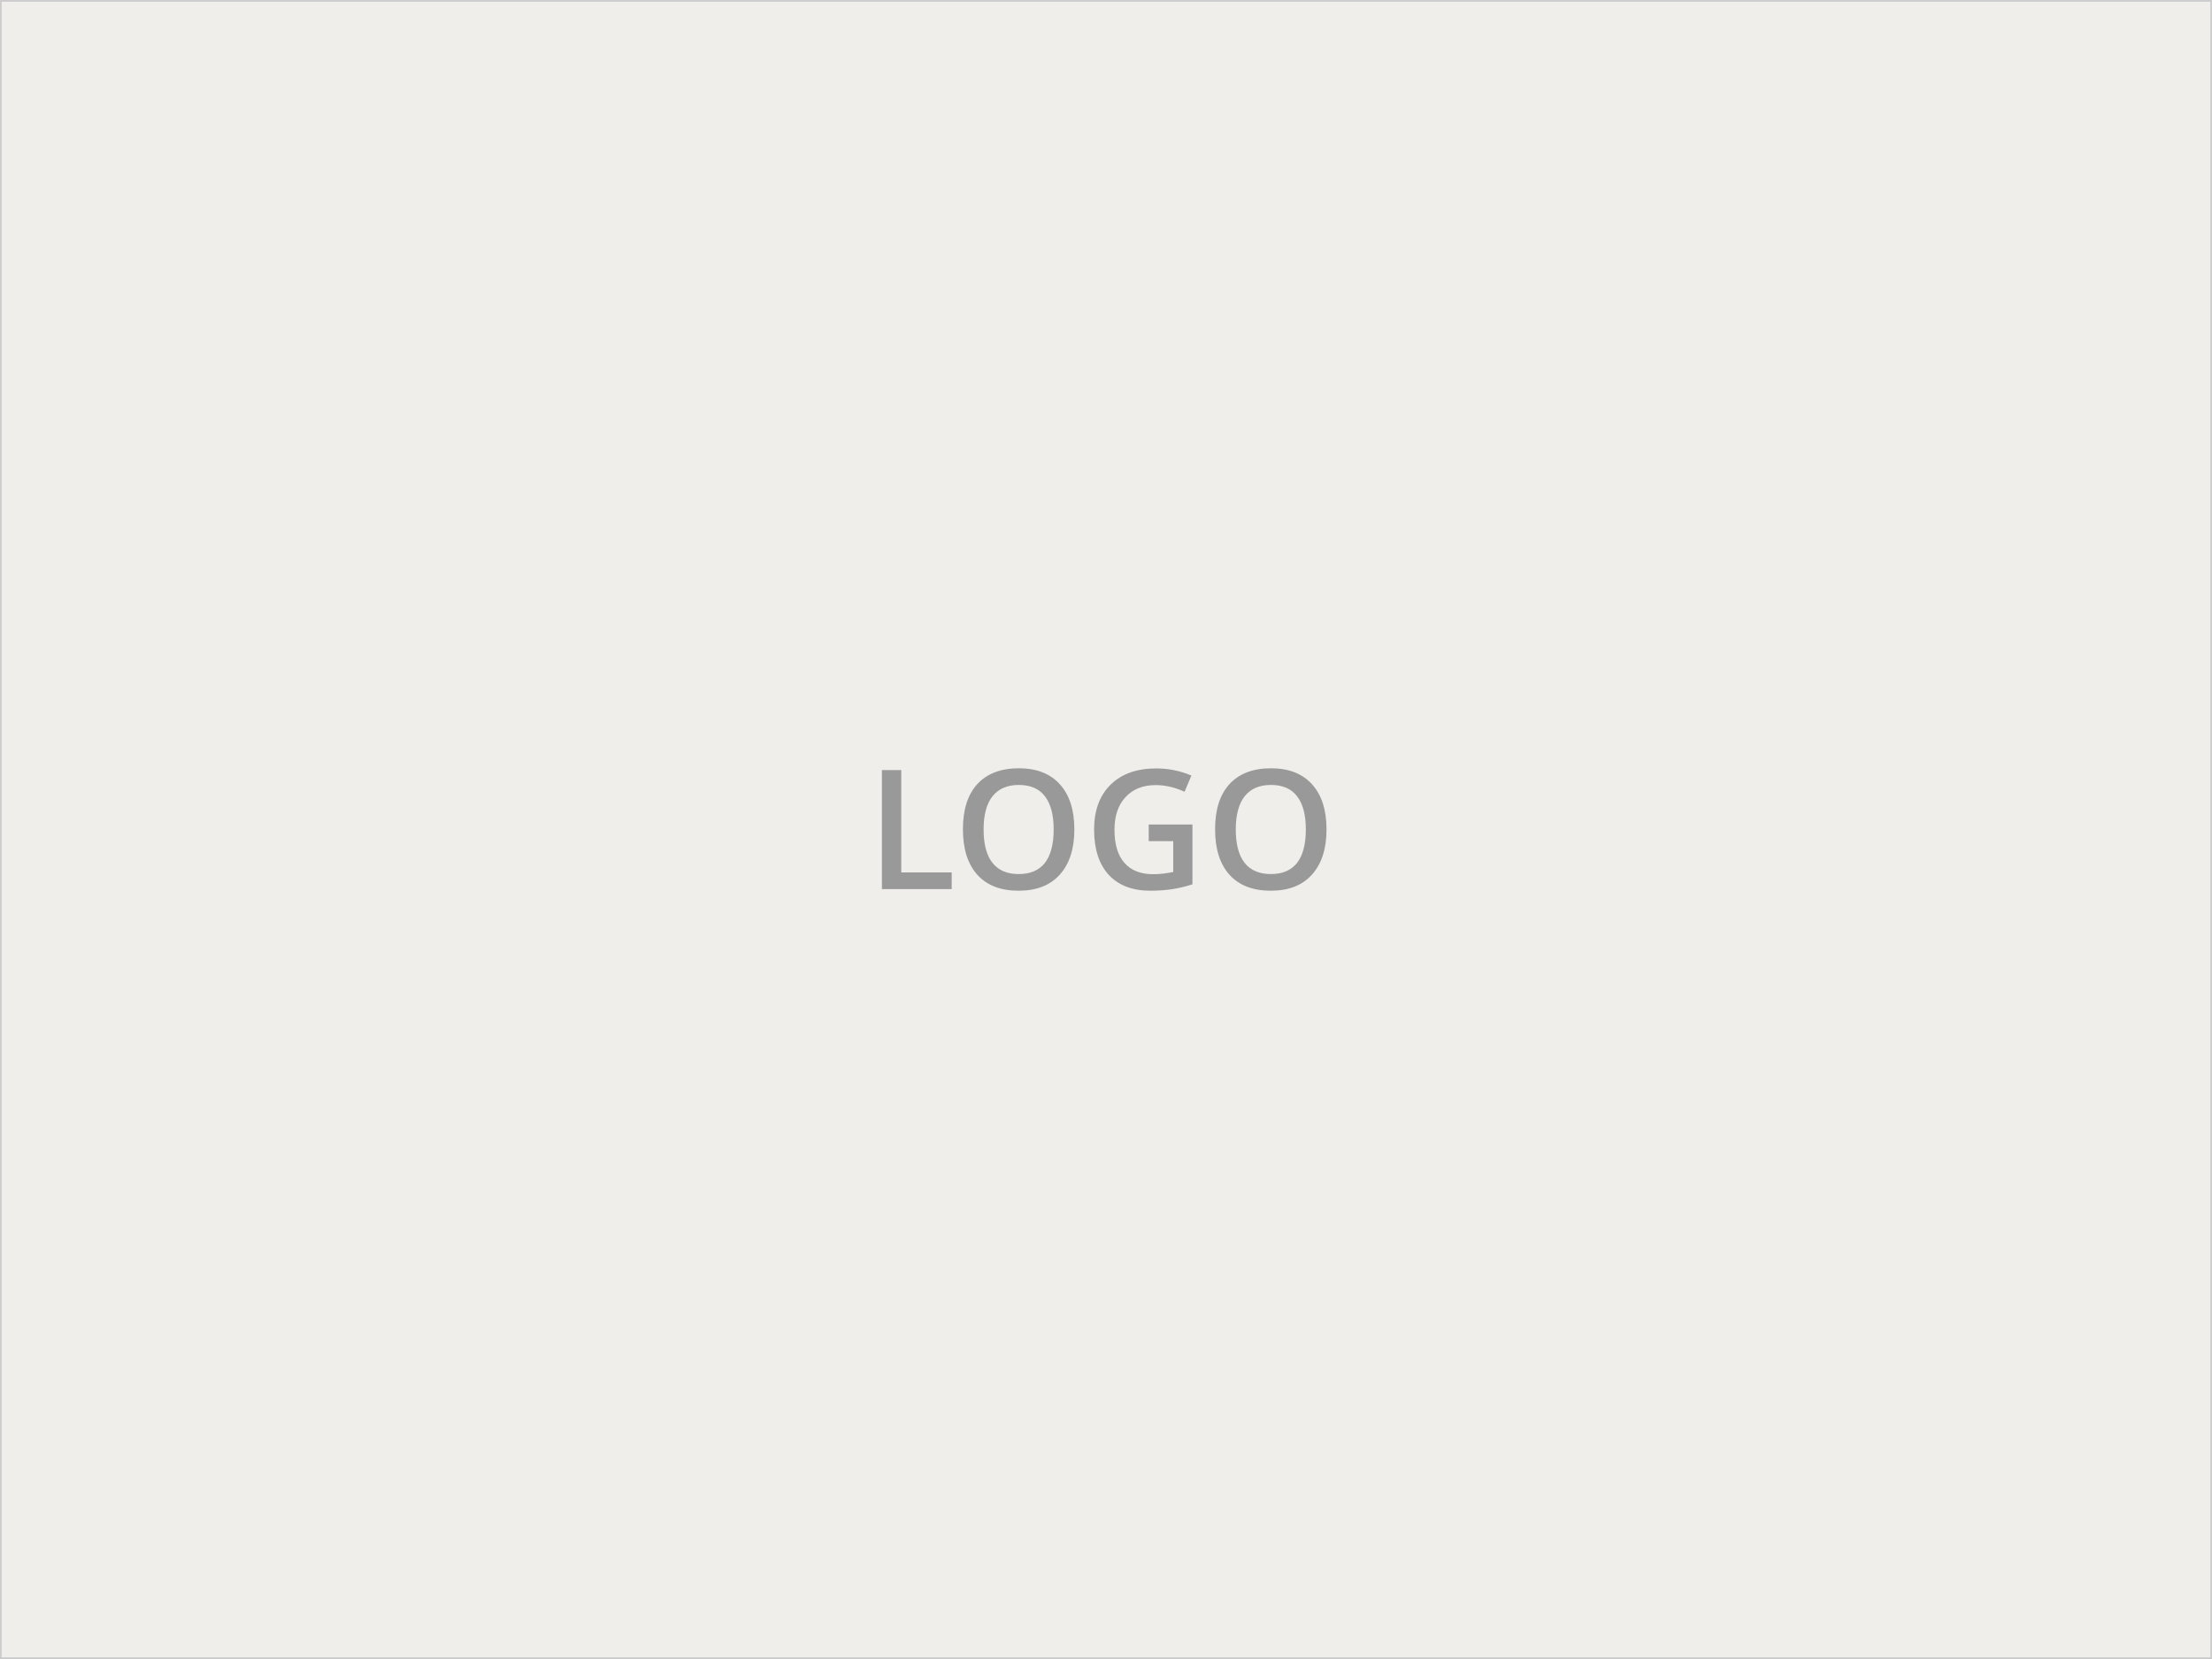
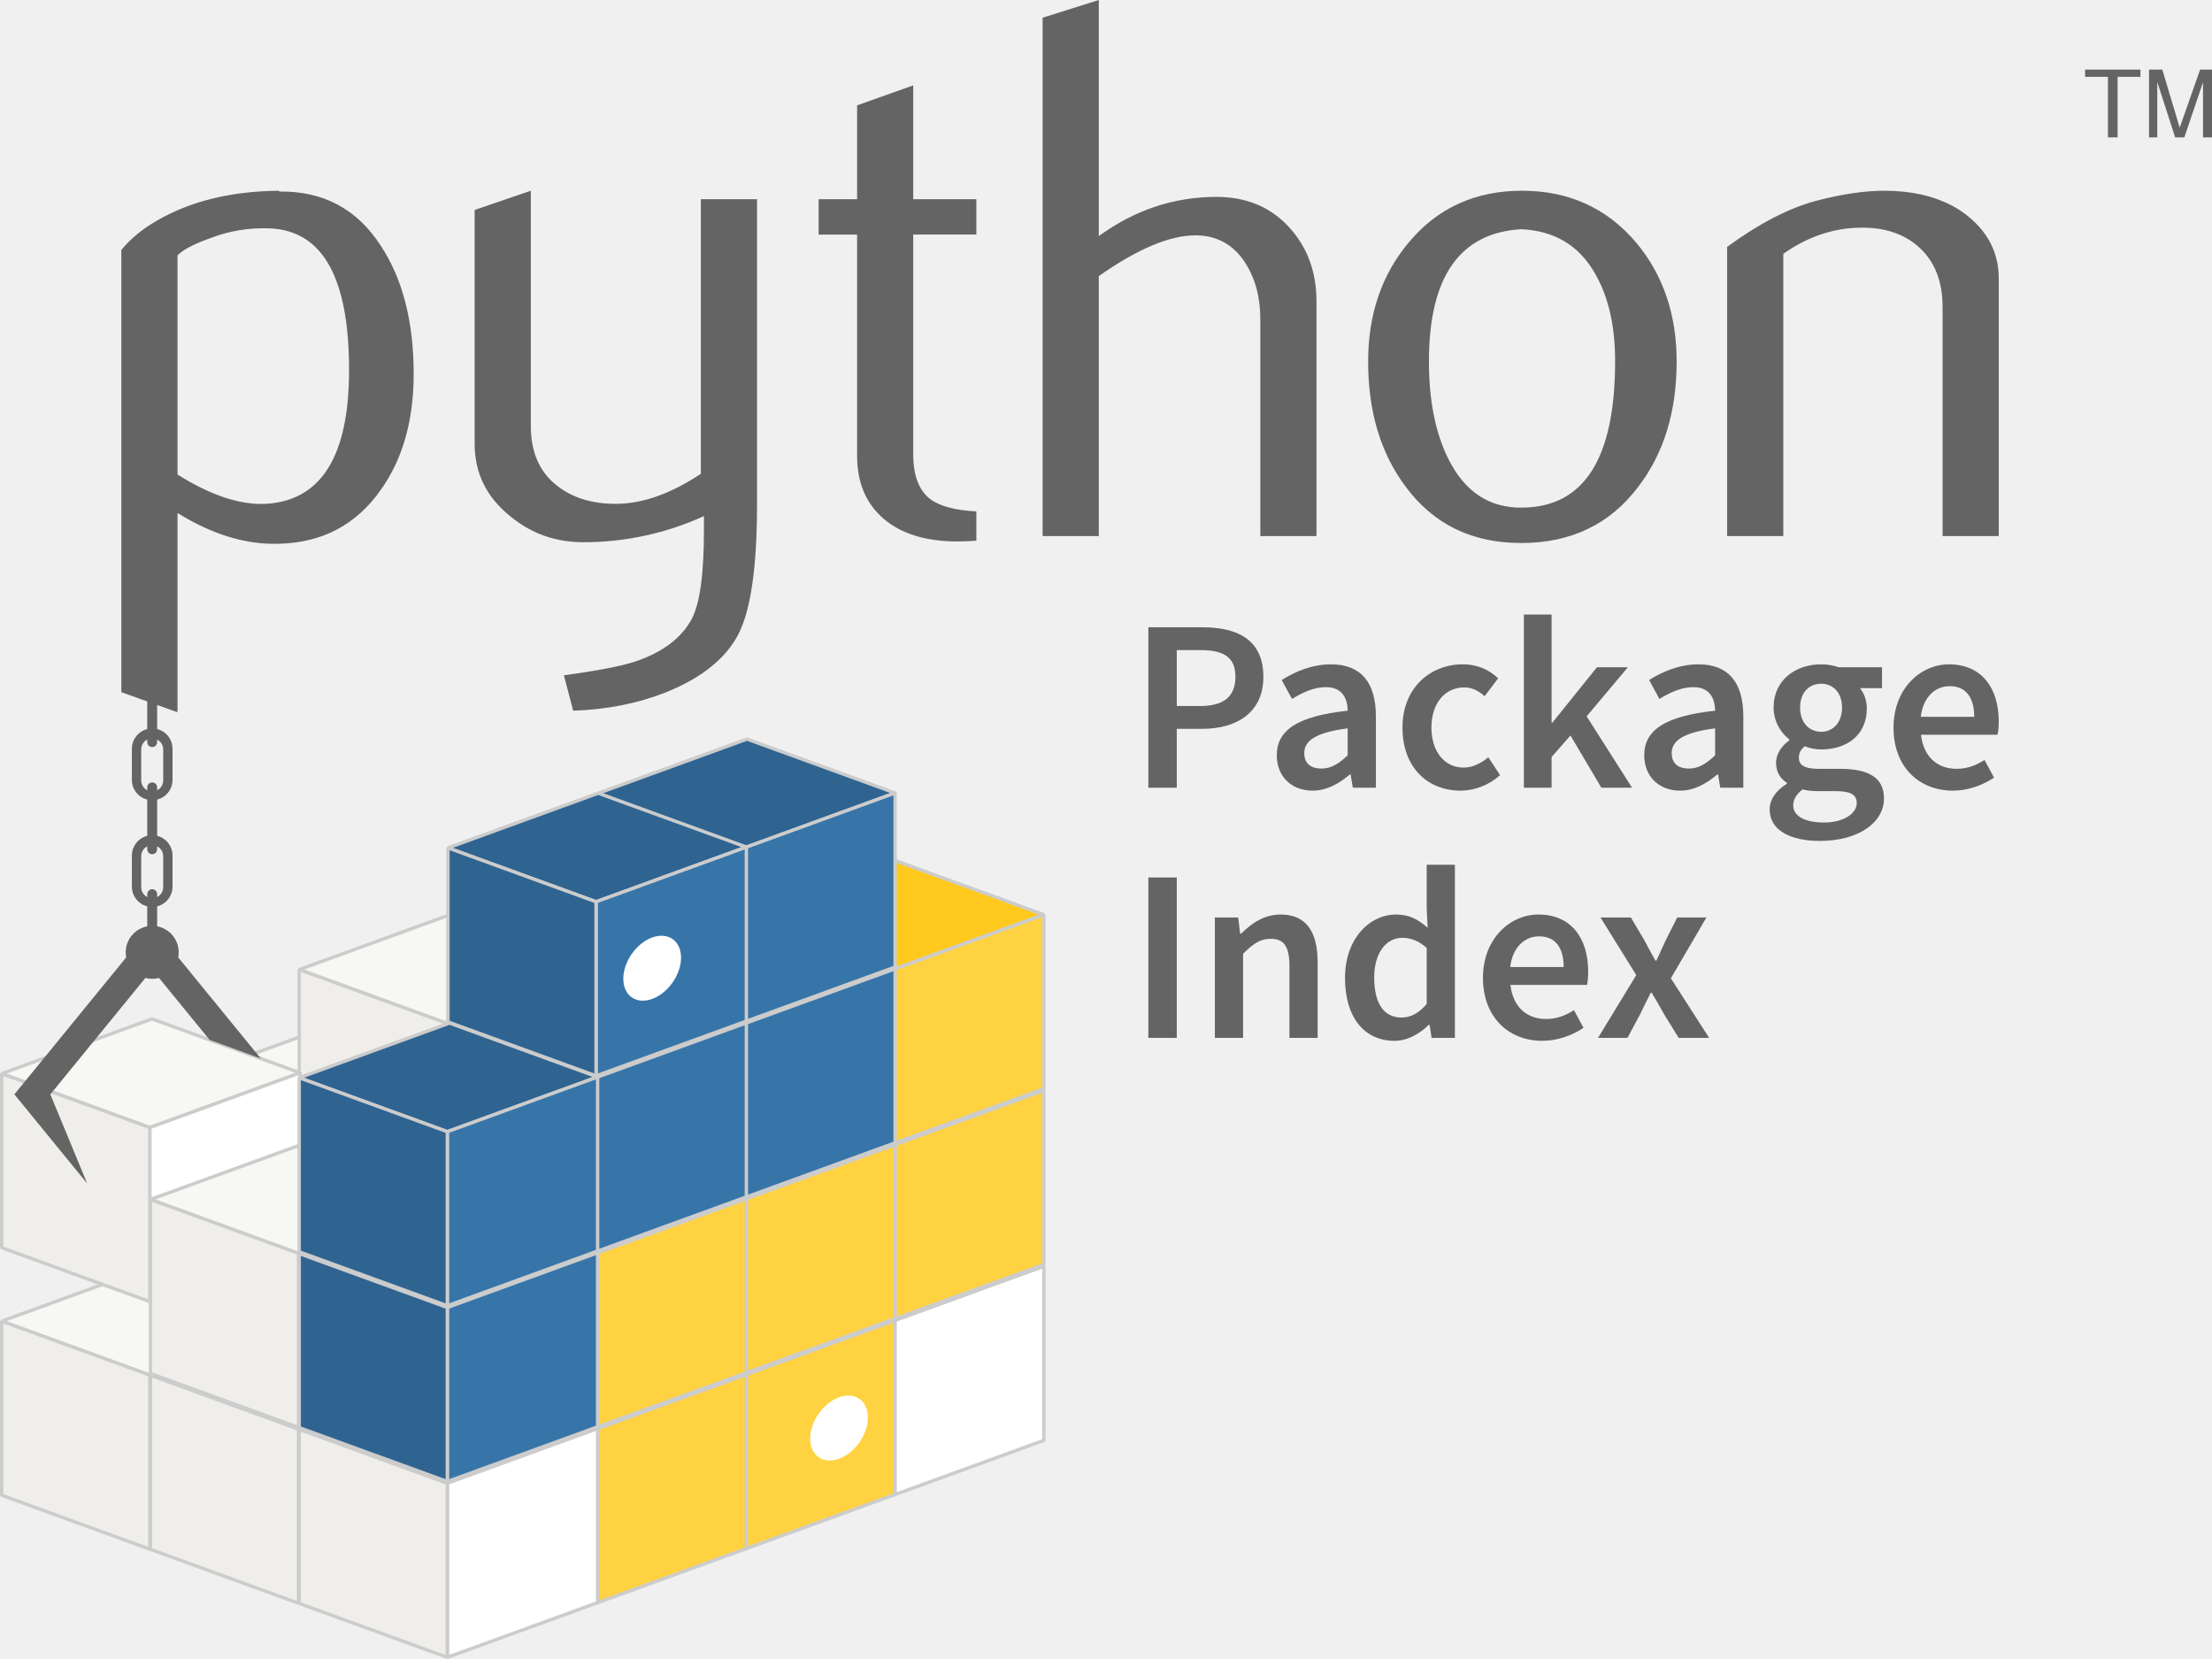
- <svg xmlns="http://www.w3.org/2000/svg" width="65.566mm" height="49.173mm" viewBox="0 0 232.32 174.235" id="svg9379" version="1.1">
-   <defs id="defs9381" />
-   <g id="layer1" transform="translate(-369.5544,-142.3877)">
-     <g transform="translate(-396.8743,-53.31698)" id="g4397">
-       <path id="path6853" style="fill:#f7f7f4;fill-opacity:1;stroke:#cccccc;stroke-width:0.355;stroke-linejoin:bevel;stroke-miterlimit:4;stroke-dasharray:none" d="m 276.515,367.463 15.555,5.662 15.786,-5.745 -15.555,-5.662 z" />
-       <path d="m 292.139,354.681 15.555,5.662 15.786,-5.746 -15.555,-5.662 z" style="fill:#f7f7f4;fill-opacity:1;stroke:#cccccc;stroke-width:0.355;stroke-linejoin:bevel;stroke-miterlimit:4;stroke-dasharray:none" id="path6855" />
-       <path d="m 292.139,354.681 15.555,5.662 0,18.283 -15.555,-5.662 z" style="fill:#efeeea;fill-opacity:1;stroke:#cccccc;stroke-width:0.355;stroke-linejoin:bevel;stroke-miterlimit:4;stroke-dasharray:none" id="path6857" />
-       <path id="path6859" style="fill:#f7f7f4;fill-opacity:1;stroke:#cccccc;stroke-width:0.355;stroke-linejoin:bevel;stroke-miterlimit:4;stroke-dasharray:none" d="m 260.892,391.608 15.555,5.662 15.786,-5.745 -15.555,-5.662 z" />
-       <path id="path6861" style="fill:#efeeea;fill-opacity:1;stroke:#cccccc;stroke-width:0.355;stroke-linejoin:bevel;stroke-miterlimit:4;stroke-dasharray:none" d="m 260.892,391.608 15.555,5.662 0,18.283 -15.555,-5.662 z" />
-       <path id="path6863" style="fill:#f7f7f4;fill-opacity:1;stroke:#cccccc;stroke-width:0.355;stroke-linejoin:bevel;stroke-miterlimit:4;stroke-dasharray:none" d="m 260.892,365.608 15.555,5.662 15.786,-5.745 -15.555,-5.662 z" />
-       <path id="path6865" style="fill:#ffffff;fill-opacity:1;stroke:#cccccc;stroke-width:0.355;stroke-linejoin:bevel;stroke-miterlimit:4;stroke-dasharray:none" d="m 276.447,371.27 0,18.283 15.786,-5.745 0,-18.283 z" />
-       <path id="path6867" style="fill:#efeeea;fill-opacity:1;stroke:#cccccc;stroke-width:0.355;stroke-linejoin:bevel;stroke-miterlimit:4;stroke-dasharray:none" d="m 260.892,365.608 15.555,5.662 0,18.283 -15.555,-5.662 z" />
-       <path id="path6869" d="m 276.7,350.057 -0.025,0.031 a 2.783,2.783 0 0 0 -2.758,2.781 2.783,2.783 0 0 0 0.053,0.531 l -11.746,14.385 7.646,9.363 -3.869,-9.363 9.984,-12.229 a 2.783,2.783 0 0 0 0.715,0.096 2.783,2.783 0 0 0 0.715,-0.094 l 5.314,6.508 5.373,1.955 -8.672,-10.621 a 2.783,2.783 0 0 0 0.051,-0.531 2.783,2.783 0 0 0 -2.756,-2.781 l -0.025,-0.031 z" style="fill:#646464;fill-opacity:1" />
-       <path style="fill:#646464;fill-opacity:1" d="m 278.835,342.768 c 4e-5,-1.18 -0.956,-2.136 -2.136,-2.136 -1.179,1.3e-4 -2.136,0.956 -2.135,2.136 l 0,3.265 c 1.2e-4,1.179 0.956,2.135 2.135,2.136 1.179,5e-5 2.136,-0.956 2.136,-2.136 l 0,-3.265 z m -0.981,-0.002 0,3.265 c 0,0.638 -0.517,1.155 -1.155,1.155 -0.638,0 -1.154,-0.517 -1.154,-1.155 l 0,-3.265 c 0,-0.638 0.517,-1.154 1.154,-1.154 0.638,0 1.155,0.517 1.155,1.154 z" id="path6871" />
-       <path id="path6873" d="m 278.835,331.555 c 4e-5,-1.18 -0.956,-2.136 -2.136,-2.136 -1.179,1.3e-4 -2.136,0.956 -2.135,2.136 l 0,3.265 c 1.2e-4,1.179 0.956,2.135 2.135,2.136 1.179,4e-5 2.136,-0.956 2.136,-2.136 l 0,-3.265 z m -0.981,-0.002 0,3.265 c 0,0.638 -0.517,1.155 -1.155,1.155 -0.638,0 -1.154,-0.517 -1.154,-1.155 l 0,-3.265 c 0,-0.638 0.517,-1.154 1.154,-1.154 0.638,0 1.155,0.517 1.155,1.154 z" style="fill:#646464;fill-opacity:1" />
-       <path style="fill:#646464;fill-opacity:1" d="m 277.219,335.545 0,6.498 c 0,0.288 -0.232,0.52 -0.519,0.52 -0.288,0 -0.52,-0.232 -0.52,-0.52 l 0,-6.498 c 0,-0.288 0.232,-0.519 0.52,-0.519 0.288,0 0.519,0.232 0.519,0.519 z" id="path6875" />
-       <path style="fill:#646464;fill-opacity:1" d="m 277.219,346.758 0,6.498 c 0,0.288 -0.232,0.52 -0.519,0.52 -0.288,0 -0.52,-0.232 -0.52,-0.52 l 0,-6.498 c 0,-0.288 0.232,-0.52 0.52,-0.52 0.288,0 0.519,0.232 0.519,0.52 z" id="path6877" />
-       <path style="fill:#646464;fill-opacity:1" d="m 277.219,324.295 0,6.498 c 0,0.288 -0.232,0.52 -0.519,0.52 -0.288,0 -0.52,-0.232 -0.52,-0.52 l 0,-6.498 c 0,-0.288 0.232,-0.519 0.52,-0.519 0.288,0 0.519,0.232 0.519,0.519 z" id="path6879" />
-       <path d="m 276.515,397.29 15.555,5.662 0,18.283 -15.555,-5.662 z" style="fill:#efeeea;fill-opacity:1;stroke:#cccccc;stroke-width:0.355;stroke-linejoin:bevel;stroke-miterlimit:4;stroke-dasharray:none" id="path6881" />
-       <path id="path6883" style="fill:#f7f7f4;fill-opacity:1;stroke:#cccccc;stroke-width:0.355;stroke-linejoin:bevel;stroke-miterlimit:4;stroke-dasharray:none" d="m 276.515,378.826 15.555,5.662 15.786,-5.745 -15.555,-5.662 z" />
-       <path id="path6885" style="fill:#efeeea;fill-opacity:1;stroke:#cccccc;stroke-width:0.355;stroke-linejoin:bevel;stroke-miterlimit:4;stroke-dasharray:none" d="m 276.515,378.826 15.555,5.662 0,18.283 -15.555,-5.662 z" />
-       <path id="path6887" style="fill:#ffffff;fill-opacity:1;stroke:#cccccc;stroke-width:0.355;stroke-linejoin:bevel;stroke-miterlimit:4;stroke-dasharray:none" d="m 354.564,391.589 0,18.283 15.786,-5.745 0,-18.283 z" />
-       <path d="m 338.941,397.27 0,18.283 15.786,-5.745 0,-18.283 z" style="fill:#ffd242;fill-opacity:1;stroke:#cccccc;stroke-width:0.355;stroke-linejoin:bevel;stroke-miterlimit:4;stroke-dasharray:none" id="path6889" />
-       <path style="fill:#ffffff;fill-opacity:1" d="m 351.866,401.728 a 2.617,3.737 35 0 1 -3.032,4.33 2.617,3.737 35 0 1 -3.032,-2.123 2.617,3.737 35 0 1 3.032,-4.33 2.617,3.737 35 0 1 3.032,2.123 z" id="path6891" />
-       <path d="m 323.318,402.952 0,18.283 15.786,-5.746 0,-18.283 z" style="fill:#ffd242;fill-opacity:1;stroke:#cccccc;stroke-width:0.355;stroke-linejoin:bevel;stroke-miterlimit:4;stroke-dasharray:none" id="path6893" />
-       <path id="path6895" style="fill:#ffffff;fill-opacity:1;stroke:#cccccc;stroke-width:0.355;stroke-linejoin:bevel;stroke-miterlimit:4;stroke-dasharray:none" d="m 307.694,408.633 0,18.283 15.786,-5.745 0,-18.283 z" />
-       <path id="path6897" style="fill:#efeeea;fill-opacity:1;stroke:#cccccc;stroke-width:0.355;stroke-linejoin:bevel;stroke-miterlimit:4;stroke-dasharray:none" d="m 292.139,402.971 15.555,5.662 0,18.283 -15.555,-5.662 z" />
-       <path d="m 354.564,373.125 0,18.283 15.786,-5.745 0,-18.283 z" style="fill:#ffd242;fill-opacity:1;stroke:#cccccc;stroke-width:0.355;stroke-linejoin:bevel;stroke-miterlimit:4;stroke-dasharray:none" id="path6899" />
-       <path id="path6901" style="fill:#ffc91d;fill-opacity:1;stroke:#cccccc;stroke-width:0.355;stroke-linejoin:bevel;stroke-miterlimit:4;stroke-dasharray:none" d="m 339.009,348.999 15.555,5.662 15.786,-5.746 -15.555,-5.662 z" />
-       <path id="path6903" style="fill:#ffd242;fill-opacity:1;stroke:#cccccc;stroke-width:0.355;stroke-linejoin:bevel;stroke-miterlimit:4;stroke-dasharray:none" d="m 354.564,354.661 0,18.283 15.786,-5.745 0,-18.283 z" />
-       <path id="path6905" style="fill:#ffd242;fill-opacity:1;stroke:#cccccc;stroke-width:0.355;stroke-linejoin:bevel;stroke-miterlimit:4;stroke-dasharray:none" d="m 338.941,378.806 0,18.283 15.786,-5.745 0,-18.283 z" />
-       <path d="m 338.941,360.342 0,18.283 15.786,-5.745 0,-18.283 z" style="fill:#3775a9;fill-opacity:1;stroke:#cccccc;stroke-width:0.355;stroke-linejoin:bevel;stroke-miterlimit:4;stroke-dasharray:none" id="path6907" />
-       <path id="path6909" style="fill:#2f6491;fill-opacity:1;stroke:#cccccc;stroke-width:0.355;stroke-linejoin:bevel;stroke-miterlimit:4;stroke-dasharray:none" d="m 323.385,336.217 15.555,5.662 15.786,-5.746 -15.555,-5.662 z" />
-       <path id="path6911" style="fill:#3775a9;fill-opacity:1;stroke:#cccccc;stroke-width:0.355;stroke-linejoin:bevel;stroke-miterlimit:4;stroke-dasharray:none" d="m 338.941,341.878 0,18.283 15.786,-5.745 0,-18.283 z" />
-       <path d="m 323.318,384.488 0,18.283 15.786,-5.745 0,-18.283 z" style="fill:#ffd242;fill-opacity:1;stroke:#cccccc;stroke-width:0.355;stroke-linejoin:bevel;stroke-miterlimit:4;stroke-dasharray:none" id="path6913" />
-       <path id="path6915" style="fill:#3775a9;fill-opacity:1;stroke:#cccccc;stroke-width:0.355;stroke-linejoin:bevel;stroke-miterlimit:4;stroke-dasharray:none" d="m 323.318,366.024 0,18.283 15.786,-5.745 0,-18.283 z" />
-       <path id="path6917" style="fill:#3775a9;fill-opacity:1;stroke:#cccccc;stroke-width:0.355;stroke-linejoin:bevel;stroke-miterlimit:4;stroke-dasharray:none" d="m 307.694,390.169 0,18.283 15.786,-5.745 0,-18.283 z" />
-       <path id="path6919" style="fill:#2f6491;fill-opacity:1;stroke:#cccccc;stroke-width:0.355;stroke-linejoin:bevel;stroke-miterlimit:4;stroke-dasharray:none" d="m 292.139,384.507 15.555,5.662 0,18.283 -15.555,-5.662 z" />
-       <path d="m 292.139,366.043 15.555,5.662 15.786,-5.745 -15.555,-5.662 z" style="fill:#2f6491;fill-opacity:1;stroke:#cccccc;stroke-width:0.355;stroke-linejoin:bevel;stroke-miterlimit:4;stroke-dasharray:none" id="path6921" />
-       <path d="m 307.694,371.705 0,18.283 15.786,-5.745 0,-18.283 z" style="fill:#3775a9;fill-opacity:1;stroke:#cccccc;stroke-width:0.355;stroke-linejoin:bevel;stroke-miterlimit:4;stroke-dasharray:none" id="path6923" />
-       <path d="m 292.139,366.043 15.555,5.662 0,18.283 -15.555,-5.662 z" style="fill:#2f6491;fill-opacity:1;stroke:#cccccc;stroke-width:0.355;stroke-linejoin:bevel;stroke-miterlimit:4;stroke-dasharray:none" id="path6925" />
-       <path d="m 307.762,341.898 15.555,5.662 15.786,-5.746 -15.555,-5.662 z" style="fill:#2f6491;fill-opacity:1;stroke:#cccccc;stroke-width:0.355;stroke-linejoin:bevel;stroke-miterlimit:4;stroke-dasharray:none" id="path6927" />
-       <path d="m 323.318,347.56 0,18.283 15.786,-5.745 0,-18.283 z" style="fill:#3775a9;fill-opacity:1;stroke:#cccccc;stroke-width:0.355;stroke-linejoin:bevel;stroke-miterlimit:4;stroke-dasharray:none" id="path6929" />
-       <path d="m 307.762,341.898 15.555,5.662 0,18.283 -15.555,-5.662 z" style="fill:#2f6491;fill-opacity:1;stroke:#cccccc;stroke-width:0.355;stroke-linejoin:bevel;stroke-miterlimit:4;stroke-dasharray:none" id="path6931" />
-       <path style="fill:#ffffff;fill-opacity:1" d="m 332.242,353.432 a 2.617,3.737 35 0 1 -3.032,4.33 2.617,3.737 35 0 1 -3.032,-2.123 2.617,3.737 35 0 1 3.032,-4.33 2.617,3.737 35 0 1 3.032,2.123 z" id="path6933" />
-       <path d="m 297.375,291.705 c 0,-9.645 -2.75,-14.597 -8.251,-14.868 -2.189,-0.103 -4.325,0.245 -6.404,1.052 -1.659,0.594 -2.776,1.181 -3.363,1.775 l 0,23.021 c 3.518,2.208 6.643,3.234 9.367,3.073 5.765,-0.381 8.651,-5.061 8.651,-14.054 z m 6.785,0.4 c 0,4.9 -1.149,8.967 -3.46,12.202 -2.576,3.66 -6.146,5.546 -10.71,5.649 -3.441,0.11 -6.985,-0.968 -10.633,-3.228 l 0,20.923 -5.901,-2.105 0,-46.443 c 0.968,-1.188 2.214,-2.208 3.725,-3.073 3.512,-2.046 7.779,-3.099 12.802,-3.15 l 0.084,0.084 c 4.59,-0.058 8.128,1.827 10.613,5.649 2.318,3.506 3.48,7.999 3.48,13.493 z" style="fill:#646464;fill-opacity:1" id="path6935" />
-       <path d="m 340.223,305.837 c 0,6.572 -0.659,11.123 -1.975,13.654 -1.323,2.531 -3.841,4.551 -7.56,6.056 -3.015,1.188 -6.275,1.833 -9.774,1.943 l -0.975,-3.719 c 3.557,-0.484 6.062,-0.968 7.515,-1.453 2.86,-0.968 4.823,-2.453 5.901,-4.442 0.865,-1.62 1.291,-4.713 1.291,-9.29 l 0,-1.536 c -4.035,1.833 -8.263,2.744 -12.686,2.744 -2.905,0 -5.468,-0.91 -7.676,-2.744 -2.479,-1.995 -3.719,-4.526 -3.719,-7.592 l 0,-24.558 5.901,-2.021 0,24.719 c 0,2.64 0.852,4.674 2.557,6.101 1.704,1.427 3.912,2.111 6.617,2.059 2.705,-0.058 5.604,-1.104 8.683,-3.15 l 0,-28.838 5.901,0 0,32.066 z" style="fill:#646464;fill-opacity:1" id="path6937" />
-       <path d="m 363.257,309.633 c -0.704,0.058 -1.349,0.084 -1.943,0.084 -3.338,0 -5.939,-0.794 -7.799,-2.389 -1.853,-1.595 -2.782,-3.796 -2.782,-6.604 l 0,-23.241 -4.041,0 0,-3.712 4.041,0 0,-9.858 5.894,-2.098 0,11.956 6.63,0 0,3.712 -6.63,0 0,23.08 c 0,2.214 0.594,3.783 1.782,4.7 1.02,0.755 2.64,1.188 4.848,1.298 l 0,3.073 z" style="fill:#646464;fill-opacity:1" id="path6939" />
-       <path d="m 398.984,309.149 -5.901,0 0,-22.776 c 0,-2.318 -0.542,-4.312 -1.62,-5.978 -1.246,-1.885 -2.976,-2.828 -5.197,-2.828 -2.705,0 -6.088,1.427 -10.149,4.28 l 0,27.302 -5.901,0 0,-54.442 5.901,-1.859 0,24.797 c 3.77,-2.744 7.889,-4.119 12.363,-4.119 3.125,0 5.655,1.052 7.592,3.15 1.943,2.098 2.912,4.713 2.912,7.837 l 0,24.635 0,0 z" style="fill:#646464;fill-opacity:1" id="path6941" />
-       <path d="m 430.346,290.776 c 0,-3.706 -0.704,-6.766 -2.105,-9.187 -1.666,-2.95 -4.254,-4.506 -7.753,-4.668 -6.469,0.374 -9.697,5.01 -9.697,13.893 0,4.074 0.671,7.476 2.027,10.207 1.73,3.48 4.325,5.197 7.786,5.139 6.495,-0.052 9.742,-5.178 9.742,-15.384 z m 6.462,0.039 c 0,5.274 -1.349,9.664 -4.041,13.17 -2.963,3.925 -7.056,5.894 -12.279,5.894 -5.178,0 -9.212,-1.969 -12.124,-5.894 -2.64,-3.506 -3.957,-7.895 -3.957,-13.17 0,-4.958 1.427,-9.129 4.28,-12.524 3.015,-3.602 6.979,-5.41 11.879,-5.41 4.9,0 8.89,1.808 11.963,5.41 2.853,3.396 4.28,7.566 4.28,12.524 z" style="fill:#646464;fill-opacity:1" id="path6943" />
-       <path d="m 470.637,309.149 -5.901,0 0,-24.067 c 0,-2.64 -0.794,-4.7 -2.382,-6.185 -1.588,-1.478 -3.706,-2.195 -6.346,-2.137 -2.802,0.052 -5.468,0.968 -7.999,2.744 l 0,29.645 -5.901,0 0,-30.375 c 3.396,-2.473 6.52,-4.087 9.374,-4.842 2.692,-0.704 5.068,-1.052 7.114,-1.052 1.401,0 2.718,0.136 3.957,0.407 2.318,0.536 4.203,1.53 5.655,2.989 1.62,1.614 2.427,3.551 2.427,5.817 l 0,27.056 z" style="fill:#646464;fill-opacity:1" id="path6945" />
-       <path id="path6947" style="font-style:normal;font-weight:normal;font-size:15.164px;line-height:125%;font-family:'Bitstream Vera Sans';fill:#646464;fill-opacity:1;stroke:none;stroke-width:1px;stroke-linecap:butt;stroke-linejoin:miter;stroke-opacity:1" d="m 482.106,267.276 1.014,0 0,-6.358 2.402,0 0,-0.758 -5.817,0 0,0.758 2.401,0 0,6.358 m 4.314,0 0.866,0 0,-5.807 1.88,5.806 0.964,0 1.959,-5.787 0,5.787 0.945,0 0,-7.116 -1.25,0 -2.141,6.096 -1.826,-6.096 -1.398,0 0,7.116" />
-       <path id="path6949" style="font-style:normal;font-variant:normal;font-weight:600;font-stretch:normal;font-size:medium;line-height:125%;font-family:'Source Sans Pro';-inkscape-font-specification:'Source Sans Pro Semi-Bold';letter-spacing:0px;word-spacing:0px;fill:#646464;fill-opacity:1;stroke:none;stroke-width:1px;stroke-linecap:butt;stroke-linejoin:miter;stroke-opacity:1" d="m 381.321,335.579 2.988,0 0,-6.183 2.679,0 c 3.632,0 6.415,-1.726 6.415,-5.461 0,-3.916 -2.731,-5.204 -6.415,-5.204 l -5.667,0 0,16.848 z m 2.988,-8.578 0,-5.874 2.447,0 c 2.447,0 3.71,0.696 3.71,2.808 0,2.061 -1.211,3.066 -3.71,3.066 l -2.447,0 z" />
-       <path id="path6951" style="font-style:normal;font-variant:normal;font-weight:600;font-stretch:normal;font-size:medium;line-height:125%;font-family:'Source Sans Pro';-inkscape-font-specification:'Source Sans Pro Semi-Bold';letter-spacing:0px;word-spacing:0px;fill:#646464;fill-opacity:1;stroke:none;stroke-width:1px;stroke-linecap:butt;stroke-linejoin:miter;stroke-opacity:1" d="m 394.812,332.178 c 0,2.215 1.546,3.71 3.761,3.71 1.494,0 2.782,-0.747 3.916,-1.7 l 0.077,0 0.232,1.391 2.422,0 0,-7.497 c 0,-3.529 -1.546,-5.461 -4.714,-5.461 -2.009,0 -3.787,0.773 -5.178,1.649 l 1.082,1.984 c 1.108,-0.67 2.293,-1.237 3.555,-1.237 1.7,0 2.267,1.133 2.293,2.473 -5.178,0.567 -7.445,1.984 -7.445,4.689 z m 2.885,-0.232 c 0,-1.262 1.134,-2.164 4.56,-2.602 l 0,2.834 c -0.927,0.876 -1.726,1.391 -2.756,1.391 -1.056,0 -1.803,-0.489 -1.803,-1.623 z" />
-       <path id="path6953" style="font-style:normal;font-variant:normal;font-weight:600;font-stretch:normal;font-size:medium;line-height:125%;font-family:'Source Sans Pro';-inkscape-font-specification:'Source Sans Pro Semi-Bold';letter-spacing:0px;word-spacing:0px;fill:#646464;fill-opacity:1;stroke:none;stroke-width:1px;stroke-linecap:butt;stroke-linejoin:miter;stroke-opacity:1" d="m 408.013,329.267 c 0,4.199 2.653,6.621 6.105,6.621 1.443,0 2.963,-0.567 4.148,-1.623 l -1.237,-1.881 c -0.696,0.567 -1.571,1.082 -2.602,1.082 -1.984,0 -3.375,-1.674 -3.375,-4.199 0,-2.55 1.417,-4.225 3.452,-4.225 0.799,0 1.468,0.335 2.138,0.927 l 1.417,-1.881 c -0.85,-0.824 -2.087,-1.468 -3.71,-1.468 -3.375,0 -6.337,2.422 -6.337,6.646 z" />
-       <path id="path6955" style="font-style:normal;font-variant:normal;font-weight:600;font-stretch:normal;font-size:medium;line-height:125%;font-family:'Source Sans Pro';-inkscape-font-specification:'Source Sans Pro Semi-Bold';letter-spacing:0px;word-spacing:0px;fill:#646464;fill-opacity:1;stroke:none;stroke-width:1px;stroke-linecap:butt;stroke-linejoin:miter;stroke-opacity:1" d="m 420.762,335.579 2.911,0 0,-3.22 1.984,-2.267 3.246,5.487 3.22,0 -4.766,-7.497 4.328,-5.152 -3.246,0 -4.689,5.822 -0.077,0 0,-11.361 -2.911,0 0,18.187 z" />
-       <path id="path6957" style="font-style:normal;font-variant:normal;font-weight:600;font-stretch:normal;font-size:medium;line-height:125%;font-family:'Source Sans Pro';-inkscape-font-specification:'Source Sans Pro Semi-Bold';letter-spacing:0px;word-spacing:0px;fill:#646464;fill-opacity:1;stroke:none;stroke-width:1px;stroke-linecap:butt;stroke-linejoin:miter;stroke-opacity:1" d="m 433.403,332.178 c 0,2.215 1.546,3.71 3.761,3.71 1.494,0 2.782,-0.747 3.916,-1.7 l 0.077,0 0.232,1.391 2.422,0 0,-7.497 c 0,-3.529 -1.546,-5.461 -4.714,-5.461 -2.009,0 -3.787,0.773 -5.178,1.649 l 1.082,1.984 c 1.108,-0.67 2.293,-1.237 3.555,-1.237 1.7,0 2.267,1.133 2.293,2.473 -5.178,0.567 -7.445,1.984 -7.445,4.689 z m 2.885,-0.232 c 0,-1.262 1.134,-2.164 4.56,-2.602 l 0,2.834 c -0.927,0.876 -1.726,1.391 -2.756,1.391 -1.056,0 -1.803,-0.489 -1.803,-1.623 z" />
-       <path id="path6959" style="font-style:normal;font-variant:normal;font-weight:600;font-stretch:normal;font-size:medium;line-height:125%;font-family:'Source Sans Pro';-inkscape-font-specification:'Source Sans Pro Semi-Bold';letter-spacing:0px;word-spacing:0px;fill:#646464;fill-opacity:1;stroke:none;stroke-width:1px;stroke-linecap:butt;stroke-linejoin:miter;stroke-opacity:1" d="m 449.052,337.433 c 0,-0.593 0.309,-1.159 0.979,-1.674 0.489,0.129 1.03,0.18 1.726,0.18 l 1.726,0 c 1.443,0 2.241,0.283 2.241,1.262 0,1.082 -1.391,2.035 -3.426,2.035 -2.009,0 -3.246,-0.67 -3.246,-1.803 z m -2.473,0.438 c 0,2.215 2.241,3.297 5.255,3.297 4.122,0 6.749,-1.958 6.749,-4.457 0,-2.19 -1.597,-3.117 -4.637,-3.117 l -2.241,0 c -1.546,0 -2.061,-0.438 -2.061,-1.159 0,-0.567 0.232,-0.876 0.618,-1.211 0.567,0.232 1.185,0.335 1.726,0.335 2.679,0 4.792,-1.494 4.792,-4.302 0,-0.876 -0.309,-1.649 -0.721,-2.138 l 2.318,0 0,-2.19 -4.534,0 c -0.515,-0.18 -1.159,-0.309 -1.855,-0.309 -2.653,0 -4.998,1.623 -4.998,4.534 0,1.494 0.799,2.705 1.649,3.349 l 0,0.103 c -0.721,0.515 -1.391,1.365 -1.391,2.344 0,1.03 0.489,1.7 1.133,2.112 l 0,0.103 c -1.159,0.721 -1.803,1.649 -1.803,2.705 z m 5.41,-8.166 c -1.237,0 -2.215,-0.927 -2.215,-2.55 0,-1.597 0.979,-2.499 2.215,-2.499 1.236,0 2.19,0.927 2.19,2.499 0,1.623 -0.979,2.55 -2.19,2.55 z" />
-       <path id="path6961" style="font-style:normal;font-variant:normal;font-weight:600;font-stretch:normal;font-size:medium;line-height:125%;font-family:'Source Sans Pro';-inkscape-font-specification:'Source Sans Pro Semi-Bold';letter-spacing:0px;word-spacing:0px;fill:#646464;fill-opacity:1;stroke:none;stroke-width:1px;stroke-linecap:butt;stroke-linejoin:miter;stroke-opacity:1" d="m 459.585,329.267 c 0,4.173 2.731,6.621 6.234,6.621 1.597,0 3.117,-0.567 4.328,-1.365 l -1.005,-1.855 c -0.927,0.593 -1.855,0.927 -2.937,0.927 -2.035,0 -3.478,-1.288 -3.735,-3.581 l 8.038,0 c 0.077,-0.309 0.129,-0.824 0.129,-1.391 0,-3.529 -1.803,-6.002 -5.23,-6.002 -2.963,0 -5.822,2.525 -5.822,6.646 z m 2.86,-1.133 c 0.258,-2.112 1.546,-3.22 3.04,-3.22 1.726,0 2.576,1.211 2.576,3.22 l -5.616,0 z" />
-       <path id="path6963" style="font-style:normal;font-variant:normal;font-weight:600;font-stretch:normal;font-size:medium;line-height:125%;font-family:'Source Sans Pro';-inkscape-font-specification:'Source Sans Pro Semi-Bold';letter-spacing:0px;word-spacing:0px;fill:#646464;fill-opacity:1;stroke:none;stroke-width:1px;stroke-linecap:butt;stroke-linejoin:miter;stroke-opacity:1" d="m 381.321,361.855 2.988,0 0,-16.848 -2.988,0 0,16.848 z" />
-       <path id="path6965" style="font-style:normal;font-variant:normal;font-weight:600;font-stretch:normal;font-size:medium;line-height:125%;font-family:'Source Sans Pro';-inkscape-font-specification:'Source Sans Pro Semi-Bold';letter-spacing:0px;word-spacing:0px;fill:#646464;fill-opacity:1;stroke:none;stroke-width:1px;stroke-linecap:butt;stroke-linejoin:miter;stroke-opacity:1" d="m 388.309,361.855 2.963,0 0,-8.836 c 1.056,-1.03 1.777,-1.571 2.885,-1.571 1.391,0 1.984,0.773 1.984,2.86 l 0,7.548 2.962,0 0,-7.934 c 0,-3.194 -1.185,-5.023 -3.89,-5.023 -1.726,0 -3.014,0.902 -4.147,2.009 l -0.103,0 -0.206,-1.7 -2.447,0 0,12.649 z" />
-       <path id="path6967" style="font-style:normal;font-variant:normal;font-weight:600;font-stretch:normal;font-size:medium;line-height:125%;font-family:'Source Sans Pro';-inkscape-font-specification:'Source Sans Pro Semi-Bold';letter-spacing:0px;word-spacing:0px;fill:#646464;fill-opacity:1;stroke:none;stroke-width:1px;stroke-linecap:butt;stroke-linejoin:miter;stroke-opacity:1" d="m 401.976,355.543 c 0,4.173 2.035,6.621 5.204,6.621 1.365,0 2.653,-0.747 3.581,-1.674 l 0.103,0 0.206,1.365 2.447,0 0,-18.187 -2.963,0 0,4.585 0.103,2.035 c -0.979,-0.85 -1.881,-1.391 -3.323,-1.391 -2.756,0 -5.358,2.525 -5.358,6.646 z m 3.066,-0.026 c 0,-2.653 1.314,-4.173 2.937,-4.173 0.85,0 1.7,0.283 2.576,1.056 l 0,5.899 c -0.85,0.979 -1.674,1.417 -2.653,1.417 -1.829,0 -2.86,-1.468 -2.86,-4.199 z" />
-       <path id="path6969" style="font-style:normal;font-variant:normal;font-weight:600;font-stretch:normal;font-size:medium;line-height:125%;font-family:'Source Sans Pro';-inkscape-font-specification:'Source Sans Pro Semi-Bold';letter-spacing:0px;word-spacing:0px;fill:#646464;fill-opacity:1;stroke:none;stroke-width:1px;stroke-linecap:butt;stroke-linejoin:miter;stroke-opacity:1" d="m 416.466,355.543 c 0,4.173 2.731,6.621 6.234,6.621 1.597,0 3.117,-0.567 4.328,-1.365 l -1.005,-1.855 c -0.927,0.593 -1.855,0.927 -2.937,0.927 -2.035,0 -3.478,-1.288 -3.735,-3.581 l 8.038,0 c 0.077,-0.309 0.129,-0.824 0.129,-1.391 0,-3.529 -1.803,-6.002 -5.23,-6.002 -2.963,0 -5.822,2.525 -5.822,6.646 z m 2.859,-1.133 c 0.258,-2.112 1.546,-3.22 3.04,-3.22 1.726,0 2.576,1.211 2.576,3.22 l -5.616,0 z" />
-       <path id="path6971" style="font-style:normal;font-variant:normal;font-weight:600;font-stretch:normal;font-size:medium;line-height:125%;font-family:'Source Sans Pro';-inkscape-font-specification:'Source Sans Pro Semi-Bold';letter-spacing:0px;word-spacing:0px;fill:#646464;fill-opacity:1;stroke:none;stroke-width:1px;stroke-linecap:butt;stroke-linejoin:miter;stroke-opacity:1" d="m 428.55,361.855 3.091,0 1.34,-2.499 c 0.361,-0.773 0.747,-1.52 1.108,-2.241 l 0.103,0 c 0.438,0.721 0.876,1.494 1.288,2.241 l 1.546,2.499 3.194,0 -4.019,-6.26 3.735,-6.389 -3.066,0 -1.211,2.396 c -0.309,0.696 -0.67,1.443 -0.979,2.138 l -0.103,0 c -0.386,-0.696 -0.799,-1.443 -1.159,-2.138 l -1.417,-2.396 -3.194,0 3.761,6.054 -4.019,6.595 z" />
-     </g>
-     <rect style="color:#000000;clip-rule:nonzero;display:inline;overflow:visible;visibility:visible;opacity:1;isolation:auto;mix-blend-mode:normal;color-interpolation:sRGB;color-interpolation-filters:linearRGB;solid-color:#000000;solid-opacity:1;fill:#efeeea;fill-opacity:1;fill-rule:nonzero;stroke:#cccccc;stroke-width:0.355;stroke-linecap:butt;stroke-linejoin:bevel;stroke-miterlimit:4;stroke-dasharray:none;stroke-dashoffset:0;stroke-opacity:1;color-rendering:auto;image-rendering:auto;shape-rendering:auto;text-rendering:auto;enable-background:accumulate" id="rect10268" width="232.32" height="174.235" x="369.554" y="142.388" />
-     <text xml:space="preserve" style="font-style:normal;font-weight:normal;font-size:40px;line-height:125%;font-family:sans-serif;letter-spacing:0px;word-spacing:0px;fill:#999999;fill-opacity:1;stroke:none;stroke-width:1px;stroke-linecap:butt;stroke-linejoin:miter;stroke-opacity:1" x="460.524" y="235.764" id="text5345">
-       <tspan id="tspan5347" x="460.524" y="235.764" style="font-style:normal;font-variant:normal;font-weight:600;font-stretch:normal;font-size:17.5px;font-family:'Open Sans';-inkscape-font-specification:'Open Sans Semi-Bold';fill:#999999">LOGO</tspan>
-     </text>
-   </g>
+ <svg xmlns="http://www.w3.org/2000/svg" width="247.808" height="185.85" viewBox="0 0 232.32 174.235">
+   <path d="M15.801 114.616l15.555 5.662 15.786-5.746-15.555-5.662zm15.623-12.783l15.556 5.662 15.785-5.746-15.555-5.662z" fill="#f7f7f4" stroke="#ccc" stroke-width=".355" stroke-linejoin="bevel" />
+   <path d="M31.424 101.833l15.556 5.662v18.282l-15.556-5.661z" fill="#efeeea" stroke="#ccc" stroke-width=".355" stroke-linejoin="bevel" />
+   <path d="M.178 138.76l15.555 5.663 15.786-5.746-15.556-5.662z" fill="#f7f7f4" stroke="#ccc" stroke-width=".355" stroke-linejoin="bevel" />
+   <path d="M.178 138.76l15.555 5.663v18.282L.178 157.044z" fill="#efeeea" stroke="#ccc" stroke-width=".355" stroke-linejoin="bevel" />
+   <path d="M.178 112.76l15.555 5.663 15.786-5.746-15.556-5.662z" fill="#f7f7f4" stroke="#ccc" stroke-width=".355" stroke-linejoin="bevel" />
+   <path d="M15.733 118.423v18.282l15.786-5.745v-18.283z" fill="#fff" stroke="#ccc" stroke-width=".355" stroke-linejoin="bevel" />
+   <path d="M.178 112.76l15.555 5.663v18.282L.178 131.044z" fill="#efeeea" stroke="#ccc" stroke-width=".355" stroke-linejoin="bevel" />
+   <path d="M15.985 97.209l-.025.031a2.783 2.783 0 0 0-2.758 2.781 2.783 2.783 0 0 0 .053.532L1.51 114.937l7.647 9.364-3.87-9.364 9.985-12.228a2.783 2.783 0 0 0 .715.096 2.783 2.783 0 0 0 .715-.094l5.314 6.508 5.373 1.955-8.672-10.621a2.783 2.783 0 0 0 .051-.531 2.783 2.783 0 0 0-2.756-2.782l-.025-.03zm2.135-7.289a2.136 2.136 0 1 0-4.27 0v3.265a2.136 2.136 0 0 0 4.27 0V89.92zm-.98-.002v3.265a1.155 1.155 0 0 1-2.31 0v-3.265a1.154 1.154 0 1 1 2.31 0zm.98-11.211a2.136 2.136 0 1 0-4.27 0v3.266a2.136 2.136 0 0 0 4.27 0v-3.266zm-.98-.002v3.266a1.155 1.155 0 0 1-2.31 0v-3.266a1.154 1.154 0 1 1 2.31 0z" fill="#646464" />
+   <path d="M16.505 82.697v6.498a.518.518 0 1 1-1.04 0v-6.498a.518.518 0 1 1 1.04 0zm0 11.213v6.498a.518.518 0 1 1-1.04 0V93.91a.518.518 0 1 1 1.04 0zm0-22.463v6.498a.518.518 0 1 1-1.04 0v-6.498a.518.518 0 1 1 1.04 0z" fill="#646464" />
+   <path d="M15.8 144.442l15.556 5.662v18.283l-15.555-5.662z" fill="#efeeea" stroke="#ccc" stroke-width=".355" stroke-linejoin="bevel" />
+   <path d="M15.8 125.978l15.556 5.662 15.786-5.746-15.555-5.661z" fill="#f7f7f4" stroke="#ccc" stroke-width=".355" stroke-linejoin="bevel" />
+   <path d="M15.8 125.978l15.556 5.662v18.283l-15.555-5.662z" fill="#efeeea" stroke="#ccc" stroke-width=".355" stroke-linejoin="bevel" />
+   <path d="M93.85 138.741v18.283l15.785-5.745v-18.283z" fill="#fff" stroke="#ccc" stroke-width=".355" stroke-linejoin="bevel" />
+   <path d="M78.226 144.423v18.282l15.786-5.745v-18.283z" fill="#ffd242" stroke="#ccc" stroke-width=".355" stroke-linejoin="bevel" />
+   <path d="M91.151 148.88a2.617 3.737 35 0 1-3.032 4.33 2.617 3.737 35 0 1-3.031-2.122 2.617 3.737 35 0 1 3.031-4.33 2.617 3.737 35 0 1 3.032 2.123z" fill="#fff" />
+   <path d="M62.603 150.104v18.283l15.786-5.746v-18.283z" fill="#ffd242" stroke="#ccc" stroke-width=".355" stroke-linejoin="bevel" />
+   <path d="M46.98 155.785v18.283l15.785-5.746V150.04z" fill="#fff" stroke="#ccc" stroke-width=".355" stroke-linejoin="bevel" />
+   <path d="M31.424 150.123l15.556 5.662v18.283l-15.556-5.662z" fill="#efeeea" stroke="#ccc" stroke-width=".355" stroke-linejoin="bevel" />
+   <path d="M93.85 120.278v18.282l15.785-5.745v-18.283z" fill="#ffd242" stroke="#ccc" stroke-width=".355" stroke-linejoin="bevel" />
+   <path d="M78.294 96.152l15.556 5.662 15.785-5.746-15.555-5.662z" fill="#ffc91d" stroke="#ccc" stroke-width=".355" stroke-linejoin="bevel" />
+   <path d="M93.85 101.814v18.282l15.785-5.745V96.068zm-15.624 24.145v18.282l15.786-5.745v-18.283z" fill="#ffd242" stroke="#ccc" stroke-width=".355" stroke-linejoin="bevel" />
+   <path d="M78.226 107.495v18.282l15.786-5.745v-18.283z" fill="#3775a9" stroke="#ccc" stroke-width=".355" stroke-linejoin="bevel" />
+   <path d="M62.671 83.369l15.555 5.662 15.786-5.746-15.555-5.661z" fill="#2f6491" stroke="#ccc" stroke-width=".355" stroke-linejoin="bevel" />
+   <path d="M78.226 89.03v18.283l15.786-5.745V83.285z" fill="#3775a9" stroke="#ccc" stroke-width=".355" stroke-linejoin="bevel" />
+   <path d="M62.603 131.64v18.283l15.786-5.746v-18.283z" fill="#ffd242" stroke="#ccc" stroke-width=".355" stroke-linejoin="bevel" />
+   <path d="M62.603 113.176v18.283l15.786-5.746V107.43zM46.98 137.321v18.283l15.785-5.746v-18.282z" fill="#3775a9" stroke="#ccc" stroke-width=".355" stroke-linejoin="bevel" />
+   <path d="M31.424 131.66l15.556 5.661v18.283l-15.556-5.662zm0-18.465l15.556 5.662 15.785-5.745-15.555-5.662z" fill="#2f6491" stroke="#ccc" stroke-width=".355" stroke-linejoin="bevel" />
+   <path d="M46.98 118.857v18.283l15.785-5.746v-18.282z" fill="#3775a9" stroke="#ccc" stroke-width=".355" stroke-linejoin="bevel" />
+   <path d="M31.424 113.195l15.556 5.662v18.283l-15.556-5.662zM47.048 89.05l15.555 5.662 15.786-5.746-15.556-5.661z" fill="#2f6491" stroke="#ccc" stroke-width=".355" stroke-linejoin="bevel" />
+   <path d="M62.603 94.712v18.283l15.786-5.746V88.966z" fill="#3775a9" stroke="#ccc" stroke-width=".355" stroke-linejoin="bevel" />
+   <path d="M47.048 89.05l15.555 5.662v18.283l-15.555-5.662z" fill="#2f6491" stroke="#ccc" stroke-width=".355" stroke-linejoin="bevel" />
+   <path d="M71.528 100.584a2.617 3.737 35 0 1-3.032 4.33 2.617 3.737 35 0 1-3.032-2.123 2.617 3.737 35 0 1 3.032-4.33 2.617 3.737 35 0 1 3.032 2.123z" fill="#fff" />
+   <path d="M36.661 38.858c0-9.645-2.75-14.597-8.25-14.868a15.497 15.497 0 0 0-6.405 1.052c-1.659.594-2.776 1.182-3.363 1.776v23.021c3.518 2.208 6.643 3.234 9.367 3.073 5.765-.38 8.651-5.061 8.651-14.054zm6.785.4c0 4.9-1.15 8.967-3.46 12.201-2.576 3.66-6.146 5.546-10.71 5.65-3.441.11-6.986-.97-10.633-3.229v20.924l-5.9-2.105V26.256c.968-1.188 2.213-2.208 3.724-3.073 3.512-2.047 7.78-3.099 12.802-3.15l.084.083c4.59-.058 8.128 1.827 10.613 5.65 2.318 3.505 3.48 7.998 3.48 13.492zM79.508 52.99c0 6.572-.658 11.123-1.975 13.654-1.324 2.53-3.841 4.55-7.56 6.055-3.015 1.188-6.275 1.834-9.774 1.943l-.975-3.718c3.557-.484 6.062-.969 7.515-1.453 2.86-.968 4.822-2.453 5.9-4.441.865-1.62 1.292-4.713 1.292-9.29v-1.537a30.317 30.317 0 0 1-12.686 2.744c-2.905 0-5.468-.91-7.676-2.744-2.48-1.995-3.719-4.525-3.719-7.592V22.053l5.9-2.02v24.719c0 2.64.853 4.674 2.557 6.1 1.705 1.427 3.913 2.112 6.618 2.06 2.705-.058 5.603-1.104 8.683-3.15V20.923h5.9V52.99zm23.035 3.796c-.704.058-1.35.083-1.943.083-3.338 0-5.94-.794-7.8-2.388-1.852-1.595-2.782-3.796-2.782-6.605v-23.24h-4.04v-3.713h4.04v-9.858l5.895-2.098v11.956h6.63v3.712h-6.63v23.08c0 2.214.594 3.783 1.781 4.7 1.02.755 2.64 1.188 4.849 1.297v3.073zm35.727-.485h-5.901V33.525c0-2.317-.543-4.312-1.62-5.978-1.247-1.885-2.977-2.828-5.198-2.828-2.705 0-6.087 1.427-10.148 4.28v27.302h-5.9V1.86l5.9-1.859v24.797c3.77-2.744 7.889-4.119 12.363-4.119 3.124 0 5.655 1.052 7.592 3.15 1.943 2.099 2.911 4.713 2.911 7.838V56.3zm31.362-18.373c0-3.706-.704-6.766-2.105-9.187-1.665-2.95-4.254-4.506-7.753-4.667-6.469.374-9.697 5.01-9.697 13.893 0 4.073.672 7.476 2.027 10.206 1.73 3.48 4.326 5.197 7.786 5.14 6.495-.052 9.742-5.178 9.742-15.385zm6.462.039c0 5.274-1.35 9.664-4.041 13.17-2.963 3.925-7.056 5.894-12.28 5.894-5.177 0-9.212-1.97-12.123-5.894-2.64-3.506-3.958-7.896-3.958-13.17 0-4.958 1.427-9.129 4.28-12.525 3.015-3.602 6.98-5.41 11.88-5.41s8.889 1.808 11.962 5.41c2.853 3.396 4.28 7.567 4.28 12.525zm33.829 18.334h-5.9V32.234c0-2.64-.795-4.7-2.383-6.185-1.588-1.478-3.706-2.195-6.346-2.137-2.802.052-5.468.969-7.999 2.744v29.645h-5.9V25.927c3.395-2.473 6.52-4.087 9.373-4.842 2.692-.704 5.068-1.053 7.115-1.053 1.4 0 2.717.136 3.957.407 2.318.536 4.203 1.53 5.655 2.99 1.62 1.613 2.428 3.55 2.428 5.816V56.3z" fill="#646464" />
+   <path style="line-height:125%" d="M221.391 14.428h1.014V8.07h2.402v-.758h-5.817v.758h2.401v6.358m4.315 0h.866V8.621l1.88 5.807h.964l1.959-5.787v5.787h.945V7.312h-1.25l-2.141 6.097-1.826-6.097h-1.397v7.116" font-weight="400" font-size="15.164" font-family="Bitstream Vera Sans" fill="#646464" />
+   <path style="line-height:125%;-inkscape-font-specification:'Source Sans Pro Semi-Bold'" d="M120.607 82.731h2.988v-6.183h2.679c3.632 0 6.415-1.726 6.415-5.461 0-3.916-2.731-5.204-6.415-5.204h-5.667v16.848zm2.988-8.578v-5.874h2.447c2.447 0 3.71.696 3.71 2.808 0 2.06-1.211 3.066-3.71 3.066h-2.447zm10.502 5.177c0 2.216 1.546 3.71 3.762 3.71 1.494 0 2.782-.747 3.915-1.7h.077l.232 1.391h2.422v-7.496c0-3.53-1.546-5.462-4.714-5.462-2.01 0-3.787.773-5.178 1.649l1.082 1.984c1.107-.67 2.292-1.237 3.555-1.237 1.7 0 2.266 1.133 2.292 2.473-5.178.567-7.445 1.984-7.445 4.689zm2.886-.231c0-1.263 1.133-2.164 4.56-2.602v2.834c-.928.875-1.727 1.39-2.757 1.39-1.056 0-1.803-.489-1.803-1.622zm10.315-2.679c0 4.199 2.654 6.62 6.106 6.62 1.442 0 2.962-.567 4.147-1.623l-1.236-1.88c-.696.566-1.572 1.082-2.602 1.082-1.984 0-3.375-1.675-3.375-4.2 0-2.55 1.417-4.224 3.452-4.224.799 0 1.469.335 2.138.927l1.417-1.88c-.85-.825-2.086-1.469-3.71-1.469-3.374 0-6.337 2.422-6.337 6.647zm12.749 6.311h2.911v-3.22l1.984-2.267 3.246 5.487h3.22l-4.766-7.496 4.328-5.153h-3.246l-4.688 5.822h-.078v-11.36h-2.91V82.73zm12.642-3.401c0 2.216 1.546 3.71 3.761 3.71 1.494 0 2.782-.747 3.916-1.7h.077l.232 1.391h2.421v-7.496c0-3.53-1.545-5.462-4.714-5.462-2.01 0-3.787.773-5.178 1.649l1.082 1.984c1.108-.67 2.293-1.237 3.555-1.237 1.7 0 2.267 1.133 2.293 2.473-5.178.567-7.445 1.984-7.445 4.689zm2.885-.231c0-1.263 1.134-2.164 4.56-2.602v2.834c-.928.875-1.726 1.39-2.757 1.39-1.056 0-1.803-.489-1.803-1.622zm12.763 5.487c0-.593.31-1.16.98-1.675.489.13 1.03.18 1.725.18h1.726c1.443 0 2.241.284 2.241 1.263 0 1.082-1.39 2.035-3.426 2.035-2.01 0-3.246-.67-3.246-1.803zm-2.473.438c0 2.215 2.241 3.297 5.255 3.297 4.122 0 6.75-1.958 6.75-4.456 0-2.19-1.597-3.118-4.637-3.118h-2.241c-1.546 0-2.061-.438-2.061-1.159 0-.567.232-.876.618-1.21a4.665 4.665 0 0 0 1.726.334c2.68 0 4.792-1.494 4.792-4.302 0-.876-.31-1.649-.722-2.138h2.319v-2.19h-4.534a5.7 5.7 0 0 0-1.855-.309c-2.653 0-4.998 1.623-4.998 4.534 0 1.494.799 2.705 1.649 3.35v.102c-.721.515-1.391 1.365-1.391 2.344 0 1.03.49 1.7 1.133 2.113v.103c-1.159.721-1.803 1.649-1.803 2.705zm5.41-8.167c-1.237 0-2.215-.927-2.215-2.55 0-1.597.978-2.499 2.215-2.499 1.236 0 2.19.928 2.19 2.5 0 1.622-.98 2.55-2.19 2.55zm7.597-.437c0 4.173 2.73 6.62 6.234 6.62 1.598 0 3.117-.567 4.328-1.365l-1.004-1.855c-.928.593-1.855.927-2.937.927-2.035 0-3.478-1.288-3.736-3.58h8.038c.077-.31.129-.825.129-1.391 0-3.53-1.804-6.003-5.23-6.003-2.962 0-5.822 2.525-5.822 6.647zm2.86-1.134c.257-2.112 1.545-3.22 3.04-3.22 1.725 0 2.576 1.21 2.576 3.22h-5.616zm-81.124 33.721h2.988V92.16h-2.988v16.848zm6.987 0h2.963v-8.836c1.056-1.03 1.777-1.571 2.885-1.571 1.391 0 1.984.772 1.984 2.86v7.547h2.962v-7.934c0-3.195-1.185-5.024-3.89-5.024-1.726 0-3.014.902-4.147 2.01h-.103l-.206-1.7h-2.448v12.648zm13.668-6.311c0 4.173 2.035 6.62 5.204 6.62 1.365 0 2.653-.747 3.58-1.674h.104l.206 1.365h2.447V90.82h-2.963v4.585l.103 2.035c-.979-.85-1.88-1.39-3.323-1.39-2.756 0-5.358 2.524-5.358 6.646zm3.065-.026c0-2.654 1.314-4.174 2.937-4.174.85 0 1.7.284 2.576 1.057v5.899c-.85.979-1.674 1.417-2.653 1.417-1.83 0-2.86-1.469-2.86-4.2zm11.424.026c0 4.173 2.731 6.62 6.234 6.62 1.598 0 3.118-.567 4.328-1.365l-1.004-1.855c-.928.593-1.855.927-2.937.927-2.035 0-3.478-1.288-3.735-3.58h8.037c.077-.31.129-.825.129-1.391 0-3.53-1.803-6.003-5.23-6.003-2.962 0-5.822 2.525-5.822 6.647zm2.86-1.134c.257-2.112 1.545-3.22 3.04-3.22 1.726 0 2.576 1.21 2.576 3.22h-5.616zm9.225 7.445h3.091l1.34-2.499c.36-.773.747-1.52 1.107-2.241h.103c.438.721.876 1.494 1.288 2.241l1.546 2.5h3.195l-4.02-6.26 3.736-6.39h-3.065l-1.211 2.396c-.31.696-.67 1.443-.98 2.138h-.102a87.248 87.248 0 0 1-1.16-2.138l-1.416-2.396h-3.195l3.761 6.054-4.018 6.595z" font-weight="600" font-family="Source Sans Pro" letter-spacing="0" word-spacing="0" fill="#646464" />
</svg>
